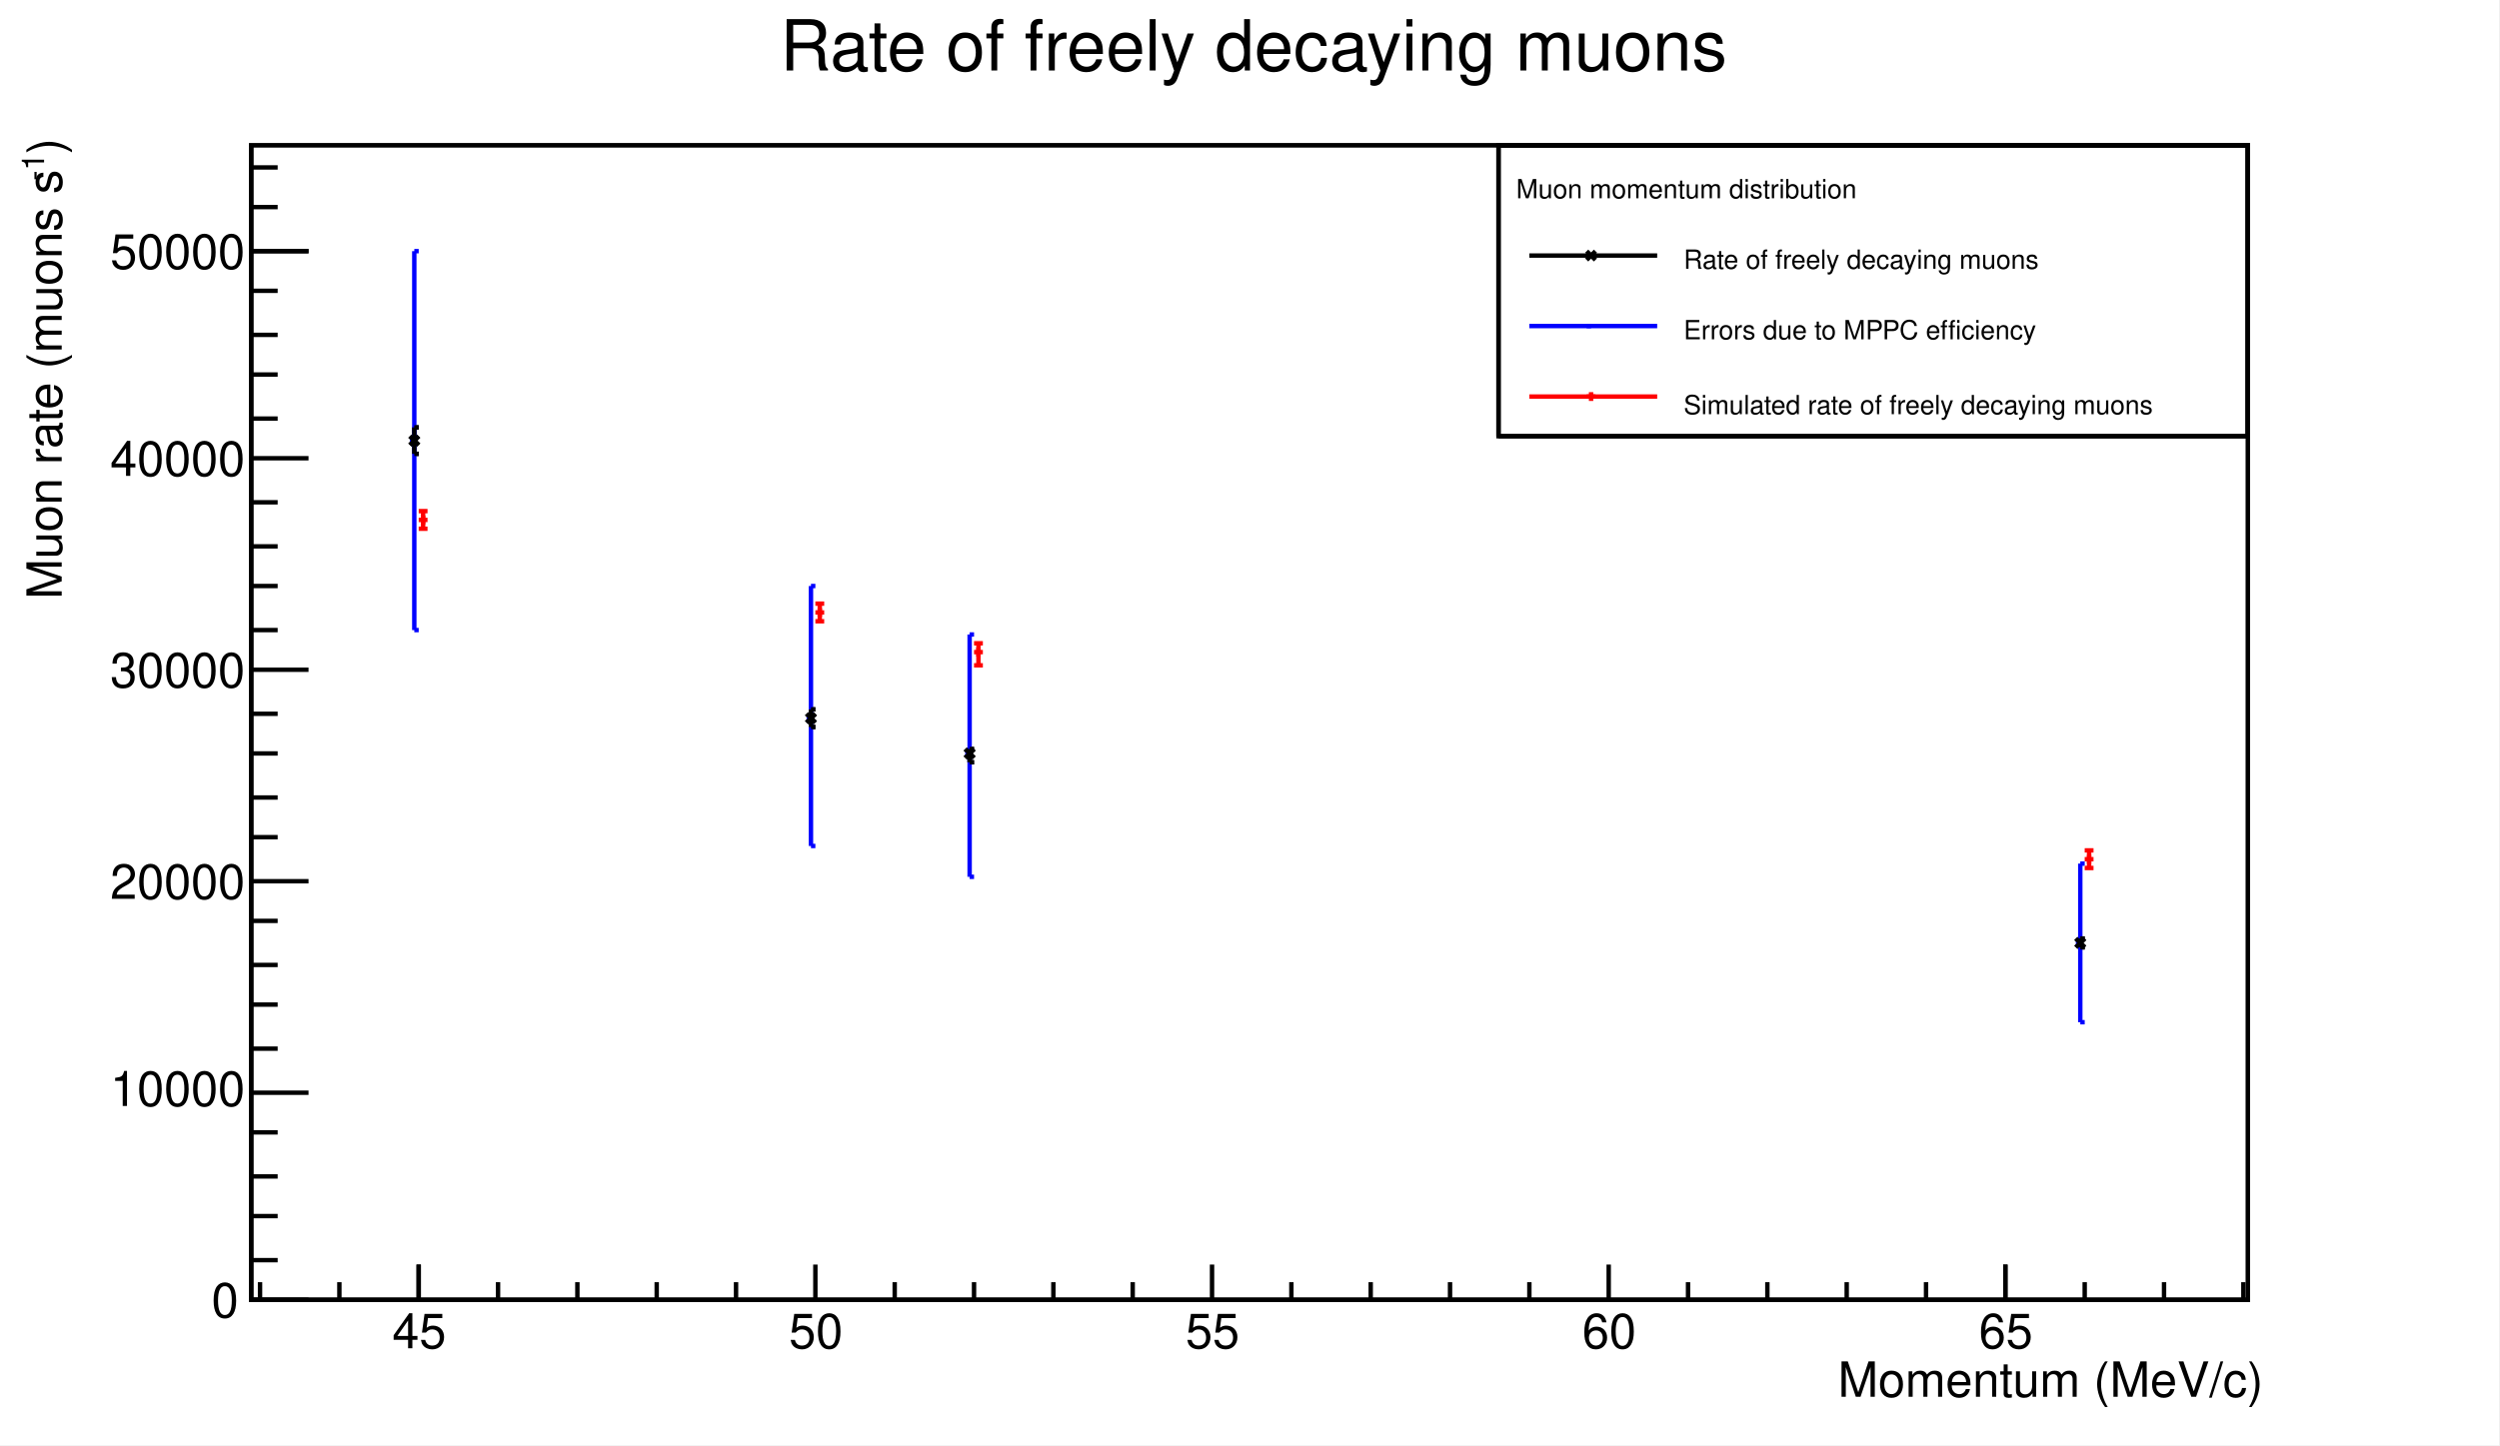
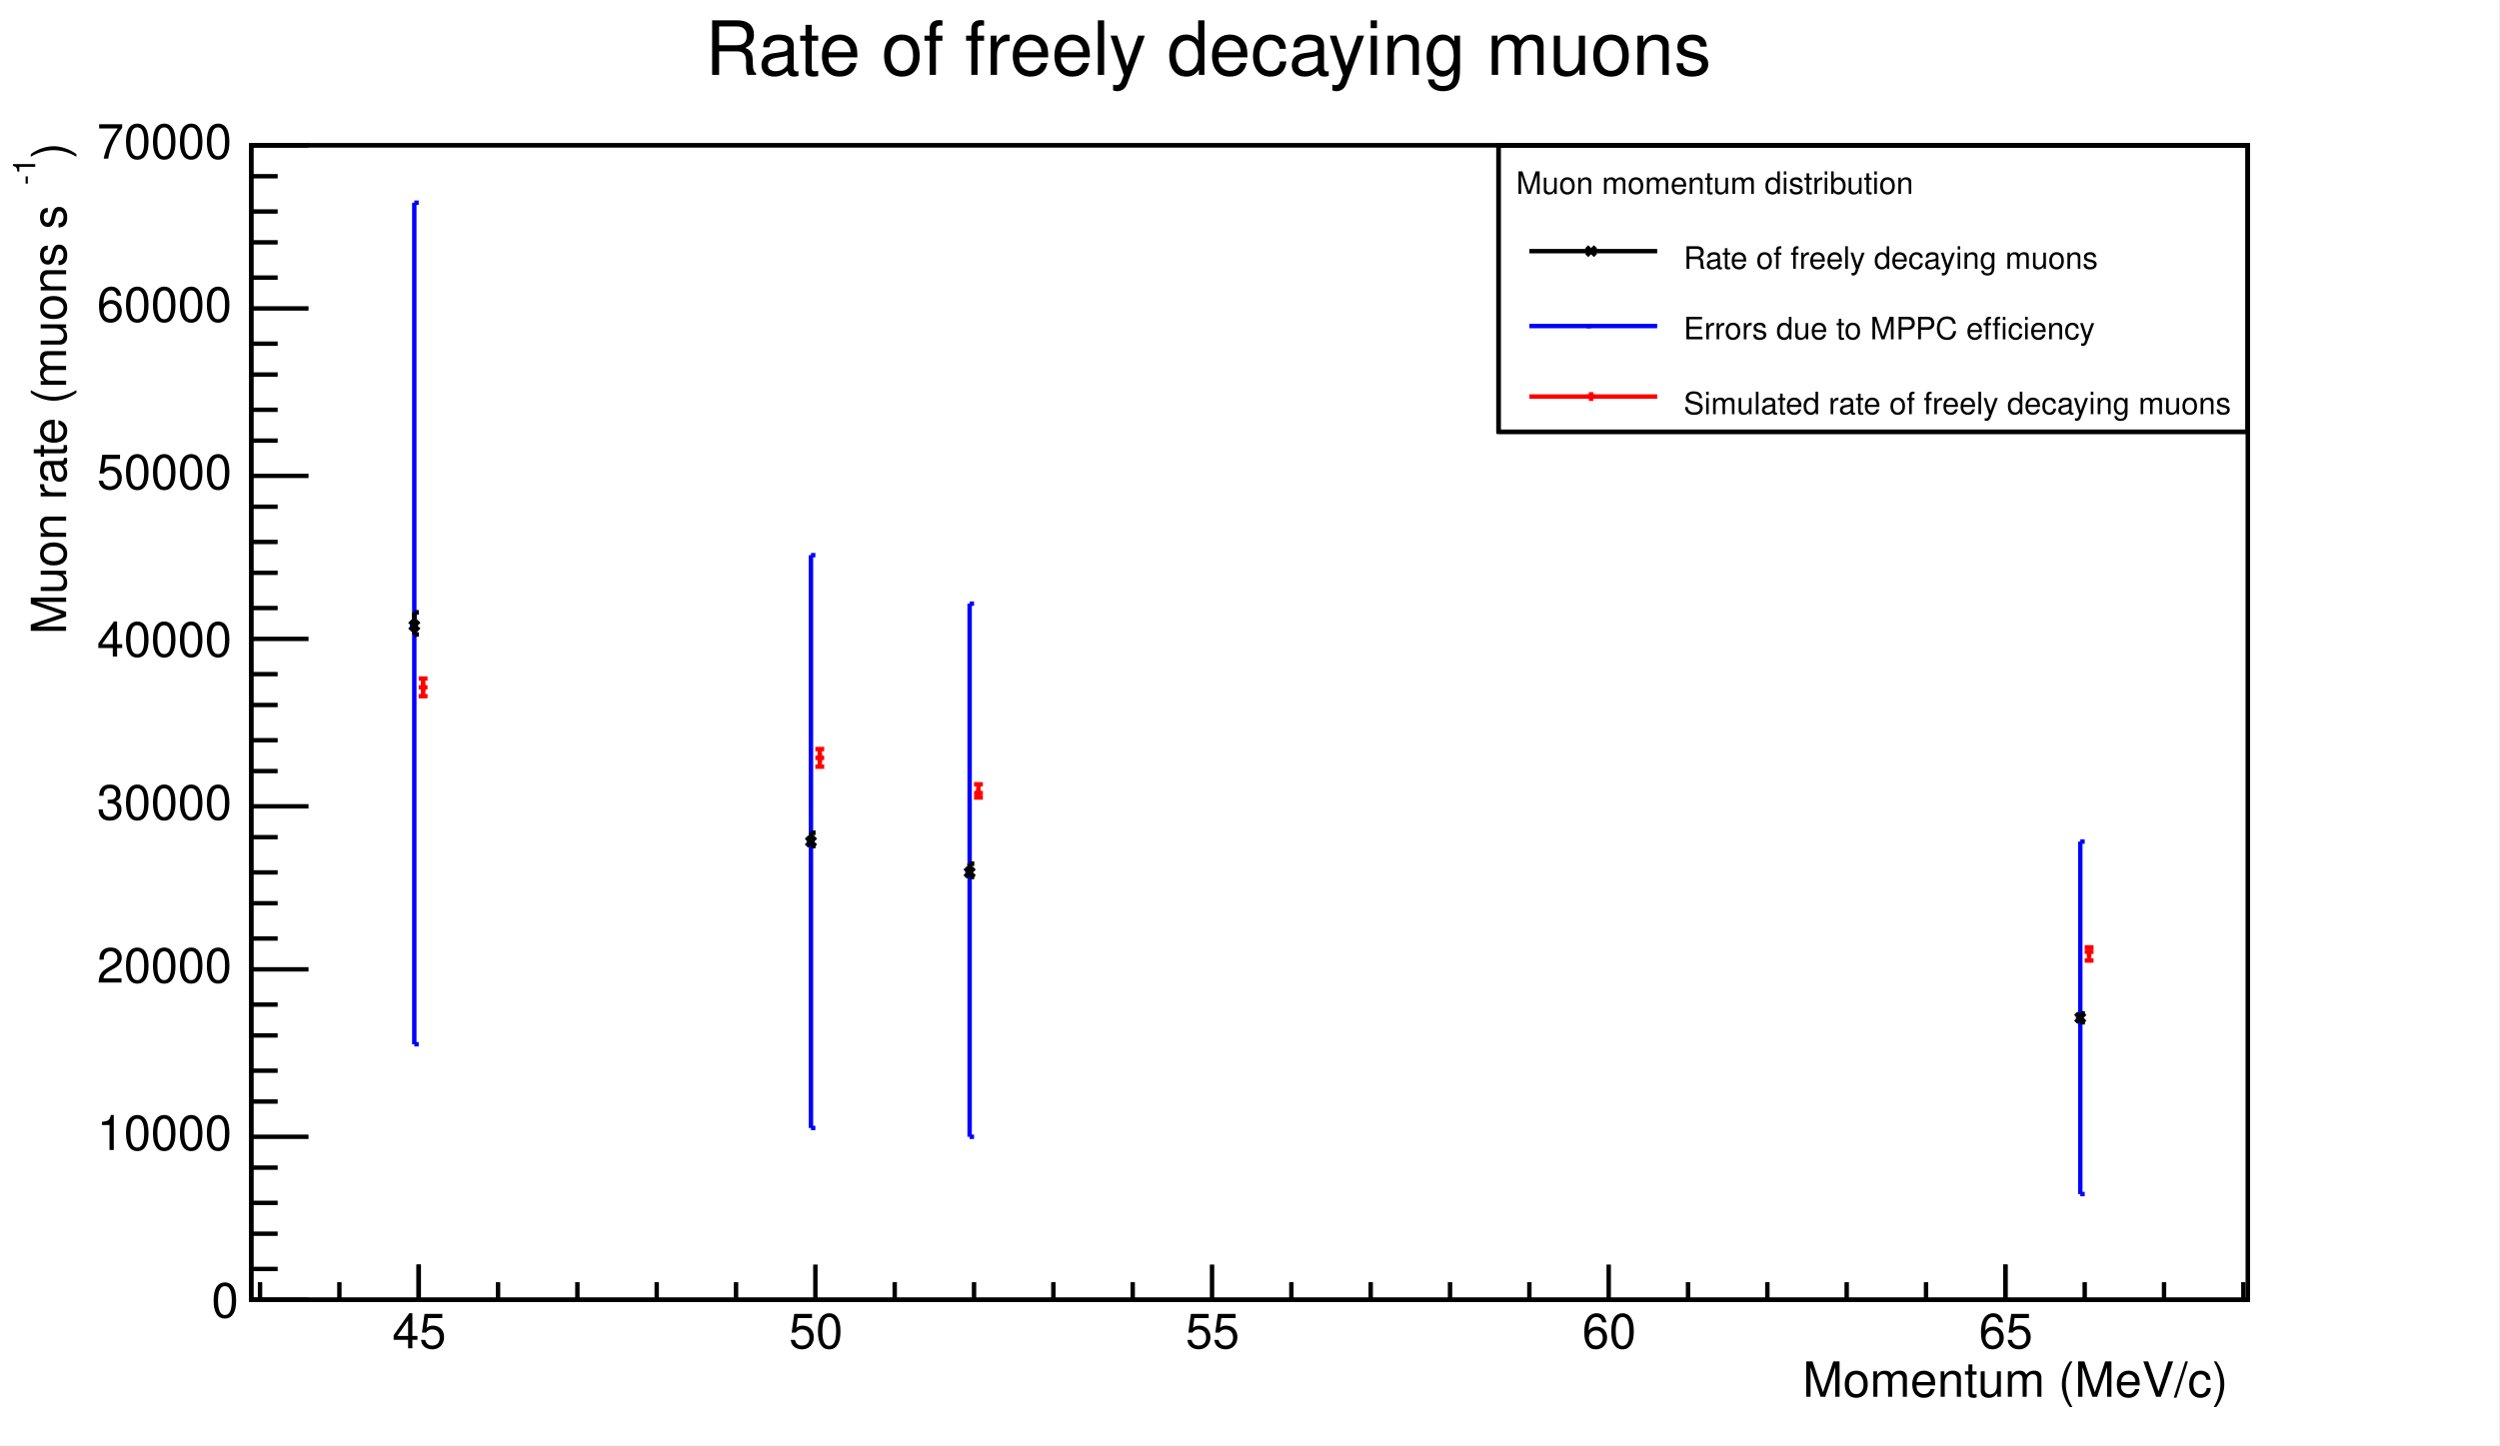
<svg xmlns="http://www.w3.org/2000/svg" width="567" height="328" viewBox="0 0 567 328">
  <defs>
</defs>
  <rect x="0" y="0" width="567" height="328" fill="white" />
  <rect x="57" y="33" width="453" height="262" fill="white" />
  <rect x="57" y="33" width="453" height="262" fill="none" stroke="black" />
  <rect x="57" y="33" width="453" height="262" fill="white" />
  <rect x="57" y="33" width="453" height="262" fill="none" stroke="black" />
  <path d="M57,295h 453" fill="none" stroke="black" />
-   <text x="417" y="317" fill="black" font-size="11" font-family="Helvetica">
+   <text x="409" y="317" fill="black" font-size="11" font-family="Helvetica">
Momentum (MeV/c)
</text>
  <path d="M95,287v 8" fill="none" stroke="black" />
  <path d="M113,291v 4" fill="none" stroke="black" />
  <path d="M131,291v 4" fill="none" stroke="black" />
  <path d="M149,291v 4" fill="none" stroke="black" />
  <path d="M167,291v 4" fill="none" stroke="black" />
  <path d="M185,287v 8" fill="none" stroke="black" />
  <path d="M203,291v 4" fill="none" stroke="black" />
  <path d="M221,291v 4" fill="none" stroke="black" />
  <path d="M239,291v 4" fill="none" stroke="black" />
  <path d="M257,291v 4" fill="none" stroke="black" />
  <path d="M275,287v 8" fill="none" stroke="black" />
  <path d="M293,291v 4" fill="none" stroke="black" />
  <path d="M311,291v 4" fill="none" stroke="black" />
  <path d="M329,291v 4" fill="none" stroke="black" />
  <path d="M347,291v 4" fill="none" stroke="black" />
  <path d="M365,287v 8" fill="none" stroke="black" />
  <path d="M383,291v 4" fill="none" stroke="black" />
  <path d="M401,291v 4" fill="none" stroke="black" />
  <path d="M419,291v 4" fill="none" stroke="black" />
  <path d="M437,291v 4" fill="none" stroke="black" />
  <path d="M455,287v 8" fill="none" stroke="black" />
  <path d="M95,287v 8" fill="none" stroke="black" />
  <path d="M77,291v 4" fill="none" stroke="black" />
  <path d="M59,291v 4" fill="none" stroke="black" />
  <path d="M455,287v 8" fill="none" stroke="black" />
  <path d="M473,291v 4" fill="none" stroke="black" />
  <path d="M491,291v 4" fill="none" stroke="black" />
  <path d="M509,291v 4" fill="none" stroke="black" />
  <text x="89" y="306" fill="black" font-size="11" font-family="Helvetica">
45
</text>
  <text x="179" y="306" fill="black" font-size="11" font-family="Helvetica">
50
</text>
  <text x="269" y="306" fill="black" font-size="11" font-family="Helvetica">
55
</text>
  <text x="359" y="306" fill="black" font-size="11" font-family="Helvetica">
60
</text>
  <text x="449" y="306" fill="black" font-size="11" font-family="Helvetica">
65
</text>
  <path d="M57,295v -262" fill="none" stroke="black" />
-   <g transform="rotate(-90,14,35)">
-     <text x="14" y="35" fill="black" font-size="11" font-family="Helvetica">
+   <g transform="rotate(-90,15,36)">
+     <text x="15" y="36" fill="black" font-size="11" font-family="Helvetica">
)
</text>
  </g>
-   <g transform="rotate(-90,10,41)">
-     <text x="10" y="41" fill="black" font-size="7" font-family="Helvetica">
+   <g transform="rotate(-90,8,42)">
+     <text x="8" y="42" fill="black" font-size="7" font-family="Helvetica">
-1
</text>
  </g>
-   <g transform="rotate(-90,14,136)">
-     <text x="14" y="136" fill="black" font-size="11" font-family="Helvetica">
+   <g transform="rotate(-90,15,144)">
+     <text x="15" y="144" fill="black" font-size="11" font-family="Helvetica">
Muon rate (muons s
</text>
  </g>
  <path d="M70,295h -13" fill="none" stroke="black" />
-   <path d="M63,286h -6" fill="none" stroke="black" />
-   <path d="M63,276h -6" fill="none" stroke="black" />
-   <path d="M63,267h -6" fill="none" stroke="black" />
-   <path d="M63,257h -6" fill="none" stroke="black" />
-   <path d="M70,248h -13" fill="none" stroke="black" />
-   <path d="M63,238h -6" fill="none" stroke="black" />
+   <path d="M63,288h -6" fill="none" stroke="black" />
+   <path d="M63,280h -6" fill="none" stroke="black" />
+   <path d="M63,273h -6" fill="none" stroke="black" />
+   <path d="M63,265h -6" fill="none" stroke="black" />
+   <path d="M70,258h -13" fill="none" stroke="black" />
+   <path d="M63,250h -6" fill="none" stroke="black" />
+   <path d="M63,243h -6" fill="none" stroke="black" />
+   <path d="M63,235h -6" fill="none" stroke="black" />
  <path d="M63,228h -6" fill="none" stroke="black" />
-   <path d="M63,219h -6" fill="none" stroke="black" />
-   <path d="M63,209h -6" fill="none" stroke="black" />
-   <path d="M70,200h -13" fill="none" stroke="black" />
+   <path d="M70,220h -13" fill="none" stroke="black" />
+   <path d="M63,213h -6" fill="none" stroke="black" />
+   <path d="M63,205h -6" fill="none" stroke="black" />
+   <path d="M63,198h -6" fill="none" stroke="black" />
  <path d="M63,190h -6" fill="none" stroke="black" />
-   <path d="M63,181h -6" fill="none" stroke="black" />
-   <path d="M63,171h -6" fill="none" stroke="black" />
-   <path d="M63,162h -6" fill="none" stroke="black" />
-   <path d="M70,152h -13" fill="none" stroke="black" />
-   <path d="M63,143h -6" fill="none" stroke="black" />
-   <path d="M63,133h -6" fill="none" stroke="black" />
-   <path d="M63,124h -6" fill="none" stroke="black" />
-   <path d="M63,114h -6" fill="none" stroke="black" />
-   <path d="M70,104h -13" fill="none" stroke="black" />
-   <path d="M63,95h -6" fill="none" stroke="black" />
+   <path d="M70,183h -13" fill="none" stroke="black" />
+   <path d="M63,175h -6" fill="none" stroke="black" />
+   <path d="M63,168h -6" fill="none" stroke="black" />
+   <path d="M63,160h -6" fill="none" stroke="black" />
+   <path d="M63,153h -6" fill="none" stroke="black" />
+   <path d="M70,145h -13" fill="none" stroke="black" />
+   <path d="M63,138h -6" fill="none" stroke="black" />
+   <path d="M63,130h -6" fill="none" stroke="black" />
+   <path d="M63,123h -6" fill="none" stroke="black" />
+   <path d="M63,115h -6" fill="none" stroke="black" />
+   <path d="M70,108h -13" fill="none" stroke="black" />
+   <path d="M63,100h -6" fill="none" stroke="black" />
+   <path d="M63,93h -6" fill="none" stroke="black" />
  <path d="M63,85h -6" fill="none" stroke="black" />
-   <path d="M63,76h -6" fill="none" stroke="black" />
-   <path d="M63,66h -6" fill="none" stroke="black" />
-   <path d="M70,57h -13" fill="none" stroke="black" />
-   <path d="M70,57h -13" fill="none" stroke="black" />
-   <path d="M63,47h -6" fill="none" stroke="black" />
-   <path d="M63,38h -6" fill="none" stroke="black" />
+   <path d="M63,78h -6" fill="none" stroke="black" />
+   <path d="M70,70h -13" fill="none" stroke="black" />
+   <path d="M63,63h -6" fill="none" stroke="black" />
+   <path d="M63,55h -6" fill="none" stroke="black" />
+   <path d="M63,48h -6" fill="none" stroke="black" />
+   <path d="M63,40h -6" fill="none" stroke="black" />
+   <path d="M70,33h -13" fill="none" stroke="black" />
  <text x="48" y="299" fill="black" font-size="11" font-family="Helvetica">
0
</text>
-   <text x="25" y="251" fill="black" font-size="11" font-family="Helvetica">
+   <text x="22" y="261" fill="black" font-size="11" font-family="Helvetica">
10000
</text>
-   <text x="25" y="204" fill="black" font-size="11" font-family="Helvetica">
+   <text x="22" y="223" fill="black" font-size="11" font-family="Helvetica">
20000
</text>
-   <text x="25" y="156" fill="black" font-size="11" font-family="Helvetica">
+   <text x="22" y="186" fill="black" font-size="11" font-family="Helvetica">
30000
</text>
-   <text x="25" y="108" fill="black" font-size="11" font-family="Helvetica">
+   <text x="22" y="149" fill="black" font-size="11" font-family="Helvetica">
40000
</text>
-   <text x="25" y="61" fill="black" font-size="11" font-family="Helvetica">
+   <text x="22" y="111" fill="black" font-size="11" font-family="Helvetica">
50000
</text>
+   <text x="22" y="73" fill="black" font-size="11" font-family="Helvetica">
+ 60000
+ </text>
+   <text x="22" y="36" fill="black" font-size="11" font-family="Helvetica">
+ 70000
+ </text>
  <g stroke="black" stroke-width="1" fill="none">
-     <line x1="93" y1="99" x2="95" y2="101" />
-     <line x1="93" y1="101" x2="95" y2="99" />
-     <line x1="183" y1="162" x2="185" y2="164" />
-     <line x1="183" y1="164" x2="185" y2="162" />
-     <line x1="219" y1="170" x2="221" y2="172" />
-     <line x1="219" y1="172" x2="221" y2="170" />
-     <line x1="471" y1="213" x2="473" y2="215" />
-     <line x1="471" y1="215" x2="473" y2="213" />
-   </g>
-   <path d="M94,100v -3" fill="none" stroke="black" />
-   <path d="M94,97h 1" fill="none" stroke="black" />
-   <path d="M94,100v 3" fill="none" stroke="black" />
-   <path d="M94,103h 1" fill="none" stroke="black" />
-   <path d="M184,163v -2" fill="none" stroke="black" />
-   <path d="M184,161h 1" fill="none" stroke="black" />
-   <path d="M184,163v 2" fill="none" stroke="black" />
-   <path d="M184,165h 1" fill="none" stroke="black" />
-   <path d="M220,171v -1" fill="none" stroke="black" />
-   <path d="M220,170h 1" fill="none" stroke="black" />
-   <path d="M220,171v 2" fill="none" stroke="black" />
-   <path d="M220,173h 1" fill="none" stroke="black" />
-   <path d="M472,214v -1" fill="none" stroke="black" />
-   <path d="M472,213h 1" fill="none" stroke="black" />
-   <path d="M472,214v 1" fill="none" stroke="black" />
-   <path d="M472,215h 1" fill="none" stroke="black" />
-   <path d="M94,100v -43" fill="none" stroke="#0000ff" />
-   <path d="M94,57h 1" fill="none" stroke="#0000ff" />
-   <path d="M94,100v 43" fill="none" stroke="#0000ff" />
-   <path d="M94,143h 1" fill="none" stroke="#0000ff" />
-   <path d="M184,163v -30" fill="none" stroke="#0000ff" />
-   <path d="M184,133h 1" fill="none" stroke="#0000ff" />
-   <path d="M184,163v 29" fill="none" stroke="#0000ff" />
-   <path d="M184,192h 1" fill="none" stroke="#0000ff" />
-   <path d="M220,171v -27" fill="none" stroke="#0000ff" />
-   <path d="M220,144h 1" fill="none" stroke="#0000ff" />
-   <path d="M220,171v 28" fill="none" stroke="#0000ff" />
-   <path d="M220,199h 1" fill="none" stroke="#0000ff" />
-   <path d="M472,214v -18" fill="none" stroke="#0000ff" />
-   <path d="M472,196h 1" fill="none" stroke="#0000ff" />
-   <path d="M472,214v 18" fill="none" stroke="#0000ff" />
-   <path d="M472,232h 1" fill="none" stroke="#0000ff" />
+     <line x1="93" y1="141" x2="95" y2="143" />
+     <line x1="93" y1="143" x2="95" y2="141" />
+     <line x1="183" y1="190" x2="185" y2="192" />
+     <line x1="183" y1="192" x2="185" y2="190" />
+     <line x1="219" y1="197" x2="221" y2="199" />
+     <line x1="219" y1="199" x2="221" y2="197" />
+     <line x1="471" y1="230" x2="473" y2="232" />
+     <line x1="471" y1="232" x2="473" y2="230" />
+   </g>
+   <path d="M94,142v -3" fill="none" stroke="black" />
+   <path d="M94,139h 1" fill="none" stroke="black" />
+   <path d="M94,142v 2" fill="none" stroke="black" />
+   <path d="M94,144h 1" fill="none" stroke="black" />
+   <path d="M184,191v -2" fill="none" stroke="black" />
+   <path d="M184,189h 1" fill="none" stroke="black" />
+   <path d="M184,191v 1" fill="none" stroke="black" />
+   <path d="M184,192h 1" fill="none" stroke="black" />
+   <path d="M220,198v -2" fill="none" stroke="black" />
+   <path d="M220,196h 1" fill="none" stroke="black" />
+   <path d="M220,198v 1" fill="none" stroke="black" />
+   <path d="M220,199h 1" fill="none" stroke="black" />
+   <path d="M472,231v -1" fill="none" stroke="black" />
+   <path d="M472,230h 1" fill="none" stroke="black" />
+   <path d="M472,231v 1" fill="none" stroke="black" />
+   <path d="M472,232h 1" fill="none" stroke="black" />
+   <path d="M94,142v -96" fill="none" stroke="#0000ff" />
+   <path d="M94,46h 1" fill="none" stroke="#0000ff" />
+   <path d="M94,142v 95" fill="none" stroke="#0000ff" />
+   <path d="M94,237h 1" fill="none" stroke="#0000ff" />
+   <path d="M184,191v -65" fill="none" stroke="#0000ff" />
+   <path d="M184,126h 1" fill="none" stroke="#0000ff" />
+   <path d="M184,191v 65" fill="none" stroke="#0000ff" />
+   <path d="M184,256h 1" fill="none" stroke="#0000ff" />
+   <path d="M220,198v -61" fill="none" stroke="#0000ff" />
+   <path d="M220,137h 1" fill="none" stroke="#0000ff" />
+   <path d="M220,198v 60" fill="none" stroke="#0000ff" />
+   <path d="M220,258h 1" fill="none" stroke="#0000ff" />
+   <path d="M472,231v -40" fill="none" stroke="#0000ff" />
+   <path d="M472,191h 1" fill="none" stroke="#0000ff" />
+   <path d="M472,231v 40" fill="none" stroke="#0000ff" />
+   <path d="M472,271h 1" fill="none" stroke="#0000ff" />
  <g stroke="#0000ff" stroke-width="1" fill="none">
-     <line x1="93" y1="100" x2="94" y2="100" />
-     <line x1="183" y1="163" x2="184" y2="163" />
-     <line x1="219" y1="171" x2="220" y2="171" />
-     <line x1="471" y1="214" x2="472" y2="214" />
-   </g>
-   <path d="M96,118v -2" fill="none" stroke="#ff0000" />
-   <path d="M95,116h 2" fill="none" stroke="#ff0000" />
-   <path d="M96,118v 2" fill="none" stroke="#ff0000" />
-   <path d="M95,120h 2" fill="none" stroke="#ff0000" />
-   <path d="M186,139v -2" fill="none" stroke="#ff0000" />
-   <path d="M185,137h 2" fill="none" stroke="#ff0000" />
-   <path d="M186,139v 2" fill="none" stroke="#ff0000" />
-   <path d="M185,141h 2" fill="none" stroke="#ff0000" />
-   <path d="M222,148v -2" fill="none" stroke="#ff0000" />
-   <path d="M221,146h 2" fill="none" stroke="#ff0000" />
-   <path d="M222,148v 3" fill="none" stroke="#ff0000" />
-   <path d="M221,151h 2" fill="none" stroke="#ff0000" />
-   <path d="M474,195v -2" fill="none" stroke="#ff0000" />
-   <path d="M473,193h 2" fill="none" stroke="#ff0000" />
-   <path d="M474,195v 2" fill="none" stroke="#ff0000" />
-   <path d="M473,197h 2" fill="none" stroke="#ff0000" />
+     <line x1="93" y1="142" x2="94" y2="142" />
+     <line x1="183" y1="191" x2="184" y2="191" />
+     <line x1="219" y1="198" x2="220" y2="198" />
+     <line x1="471" y1="231" x2="472" y2="231" />
+   </g>
+   <path d="M96,156v -2" fill="none" stroke="#ff0000" />
+   <path d="M95,154h 2" fill="none" stroke="#ff0000" />
+   <path d="M96,156v 2" fill="none" stroke="#ff0000" />
+   <path d="M95,158h 2" fill="none" stroke="#ff0000" />
+   <path d="M186,172v -2" fill="none" stroke="#ff0000" />
+   <path d="M185,170h 2" fill="none" stroke="#ff0000" />
+   <path d="M186,172v 2" fill="none" stroke="#ff0000" />
+   <path d="M185,174h 2" fill="none" stroke="#ff0000" />
+   <path d="M222,180v -2" fill="none" stroke="#ff0000" />
+   <path d="M221,178h 2" fill="none" stroke="#ff0000" />
+   <path d="M222,180v 1" fill="none" stroke="#ff0000" />
+   <path d="M221,181h 2" fill="none" stroke="#ff0000" />
+   <path d="M474,216v -1" fill="none" stroke="#ff0000" />
+   <path d="M473,215h 2" fill="none" stroke="#ff0000" />
+   <path d="M474,216v 2" fill="none" stroke="#ff0000" />
+   <path d="M473,218h 2" fill="none" stroke="#ff0000" />
  <g stroke="#ff0000" stroke-width="1" fill="none">
-     <line x1="95" y1="118" x2="97" y2="118" />
-     <line x1="96" y1="117" x2="96" y2="119" />
-     <line x1="185" y1="139" x2="187" y2="139" />
-     <line x1="186" y1="138" x2="186" y2="140" />
-     <line x1="221" y1="148" x2="223" y2="148" />
-     <line x1="222" y1="147" x2="222" y2="149" />
-     <line x1="473" y1="195" x2="475" y2="195" />
-     <line x1="474" y1="194" x2="474" y2="196" />
-   </g>
-   <rect x="340" y="33" width="170" height="66" fill="none" stroke="black" />
-   <path d="M340,99h 170" fill="none" stroke="black" />
-   <path d="M510,99v -66" fill="none" stroke="black" />
+     <line x1="95" y1="156" x2="97" y2="156" />
+     <line x1="96" y1="155" x2="96" y2="157" />
+     <line x1="185" y1="172" x2="187" y2="172" />
+     <line x1="186" y1="171" x2="186" y2="173" />
+     <line x1="221" y1="180" x2="223" y2="180" />
+     <line x1="222" y1="179" x2="222" y2="181" />
+     <line x1="473" y1="216" x2="475" y2="216" />
+     <line x1="474" y1="215" x2="474" y2="217" />
+   </g>
+   <rect x="340" y="33" width="170" height="65" fill="none" stroke="black" />
+   <path d="M340,98h 170" fill="none" stroke="black" />
+   <path d="M510,98v -65" fill="none" stroke="black" />
  <path d="M510,33h -170" fill="none" stroke="black" />
-   <path d="M340,33v 66" fill="none" stroke="black" />
-   <text x="344" y="45" fill="black" font-size="6" font-family="Helvetica">
+   <path d="M340,33v 65" fill="none" stroke="black" />
+   <text x="344" y="44" fill="black" font-size="7" font-family="Helvetica">
Muon momentum distribution
</text>
-   <text x="382" y="61" fill="black" font-size="6" font-family="Helvetica">
+   <text x="382" y="61" fill="black" font-size="7" font-family="Helvetica">
Rate of freely decaying muons
</text>
-   <path d="M347,63h 29v -11h -29z" fill="white" />
-   <path d="M347,58h 29" fill="none" stroke="black" />
+   <path d="M347,63h 29v -12h -29z" fill="white" />
+   <path d="M347,57h 29" fill="none" stroke="black" />
  <g stroke="black" stroke-width="1" fill="none">
-     <line x1="360" y1="57" x2="362" y2="59" />
-     <line x1="360" y1="59" x2="362" y2="57" />
-   </g>
-   <text x="382" y="77" fill="black" font-size="6" font-family="Helvetica">
+     <line x1="360" y1="56" x2="362" y2="58" />
+     <line x1="360" y1="58" x2="362" y2="56" />
+   </g>
+   <text x="382" y="77" fill="black" font-size="7" font-family="Helvetica">
Errors due to MPPC efficiency
</text>
-   <path d="M347,80h 29v -12h -29z" fill="white" />
+   <path d="M347,79h 29v -11h -29z" fill="white" />
  <path d="M347,74h 29" fill="none" stroke="#0000ff" />
  <g stroke="#0000ff" stroke-width="1" fill="none">
    <line x1="360" y1="74" x2="361" y2="74" />
  </g>
-   <text x="382" y="94" fill="black" font-size="6" font-family="Helvetica">
+   <text x="382" y="94" fill="black" font-size="7" font-family="Helvetica">
Simulated rate of freely decaying muons
</text>
-   <path d="M347,96h 29v -11h -29z" fill="white" />
+   <path d="M347,96h 29v -12h -29z" fill="white" />
  <path d="M347,90h 29" fill="none" stroke="#ff0000" />
  <g stroke="#ff0000" stroke-width="1" fill="none">
    <line x1="360" y1="90" x2="362" y2="90" />
    <line x1="361" y1="89" x2="361" y2="91" />
  </g>
-   <path d="M94,100v -3" fill="none" stroke="black" />
-   <path d="M94,97h 1" fill="none" stroke="black" />
-   <path d="M94,100v 3" fill="none" stroke="black" />
-   <path d="M94,103h 1" fill="none" stroke="black" />
-   <path d="M184,163v -2" fill="none" stroke="black" />
-   <path d="M184,161h 1" fill="none" stroke="black" />
-   <path d="M184,163v 2" fill="none" stroke="black" />
-   <path d="M184,165h 1" fill="none" stroke="black" />
-   <path d="M220,171v -1" fill="none" stroke="black" />
-   <path d="M220,170h 1" fill="none" stroke="black" />
-   <path d="M220,171v 2" fill="none" stroke="black" />
-   <path d="M220,173h 1" fill="none" stroke="black" />
-   <path d="M472,214v -1" fill="none" stroke="black" />
-   <path d="M472,213h 1" fill="none" stroke="black" />
-   <path d="M472,214v 1" fill="none" stroke="black" />
-   <path d="M472,215h 1" fill="none" stroke="black" />
+   <path d="M94,142v -3" fill="none" stroke="black" />
+   <path d="M94,139h 1" fill="none" stroke="black" />
+   <path d="M94,142v 2" fill="none" stroke="black" />
+   <path d="M94,144h 1" fill="none" stroke="black" />
+   <path d="M184,191v -2" fill="none" stroke="black" />
+   <path d="M184,189h 1" fill="none" stroke="black" />
+   <path d="M184,191v 1" fill="none" stroke="black" />
+   <path d="M184,192h 1" fill="none" stroke="black" />
+   <path d="M220,198v -2" fill="none" stroke="black" />
+   <path d="M220,196h 1" fill="none" stroke="black" />
+   <path d="M220,198v 1" fill="none" stroke="black" />
+   <path d="M220,199h 1" fill="none" stroke="black" />
+   <path d="M472,231v -1" fill="none" stroke="black" />
+   <path d="M472,230h 1" fill="none" stroke="black" />
+   <path d="M472,231v 1" fill="none" stroke="black" />
+   <path d="M472,232h 1" fill="none" stroke="black" />
  <g stroke="black" stroke-width="1" fill="none">
-     <line x1="93" y1="99" x2="95" y2="101" />
-     <line x1="93" y1="101" x2="95" y2="99" />
-     <line x1="183" y1="162" x2="185" y2="164" />
-     <line x1="183" y1="164" x2="185" y2="162" />
-     <line x1="219" y1="170" x2="221" y2="172" />
-     <line x1="219" y1="172" x2="221" y2="170" />
-     <line x1="471" y1="213" x2="473" y2="215" />
-     <line x1="471" y1="215" x2="473" y2="213" />
-   </g>
-   <text x="177" y="16" fill="black" font-size="16" font-family="Helvetica">
+     <line x1="93" y1="141" x2="95" y2="143" />
+     <line x1="93" y1="143" x2="95" y2="141" />
+     <line x1="183" y1="190" x2="185" y2="192" />
+     <line x1="183" y1="192" x2="185" y2="190" />
+     <line x1="219" y1="197" x2="221" y2="199" />
+     <line x1="219" y1="199" x2="221" y2="197" />
+     <line x1="471" y1="230" x2="473" y2="232" />
+     <line x1="471" y1="232" x2="473" y2="230" />
+   </g>
+   <text x="160" y="17" fill="black" font-size="17" font-family="Helvetica">
Rate of freely decaying muons
</text>
</svg>
